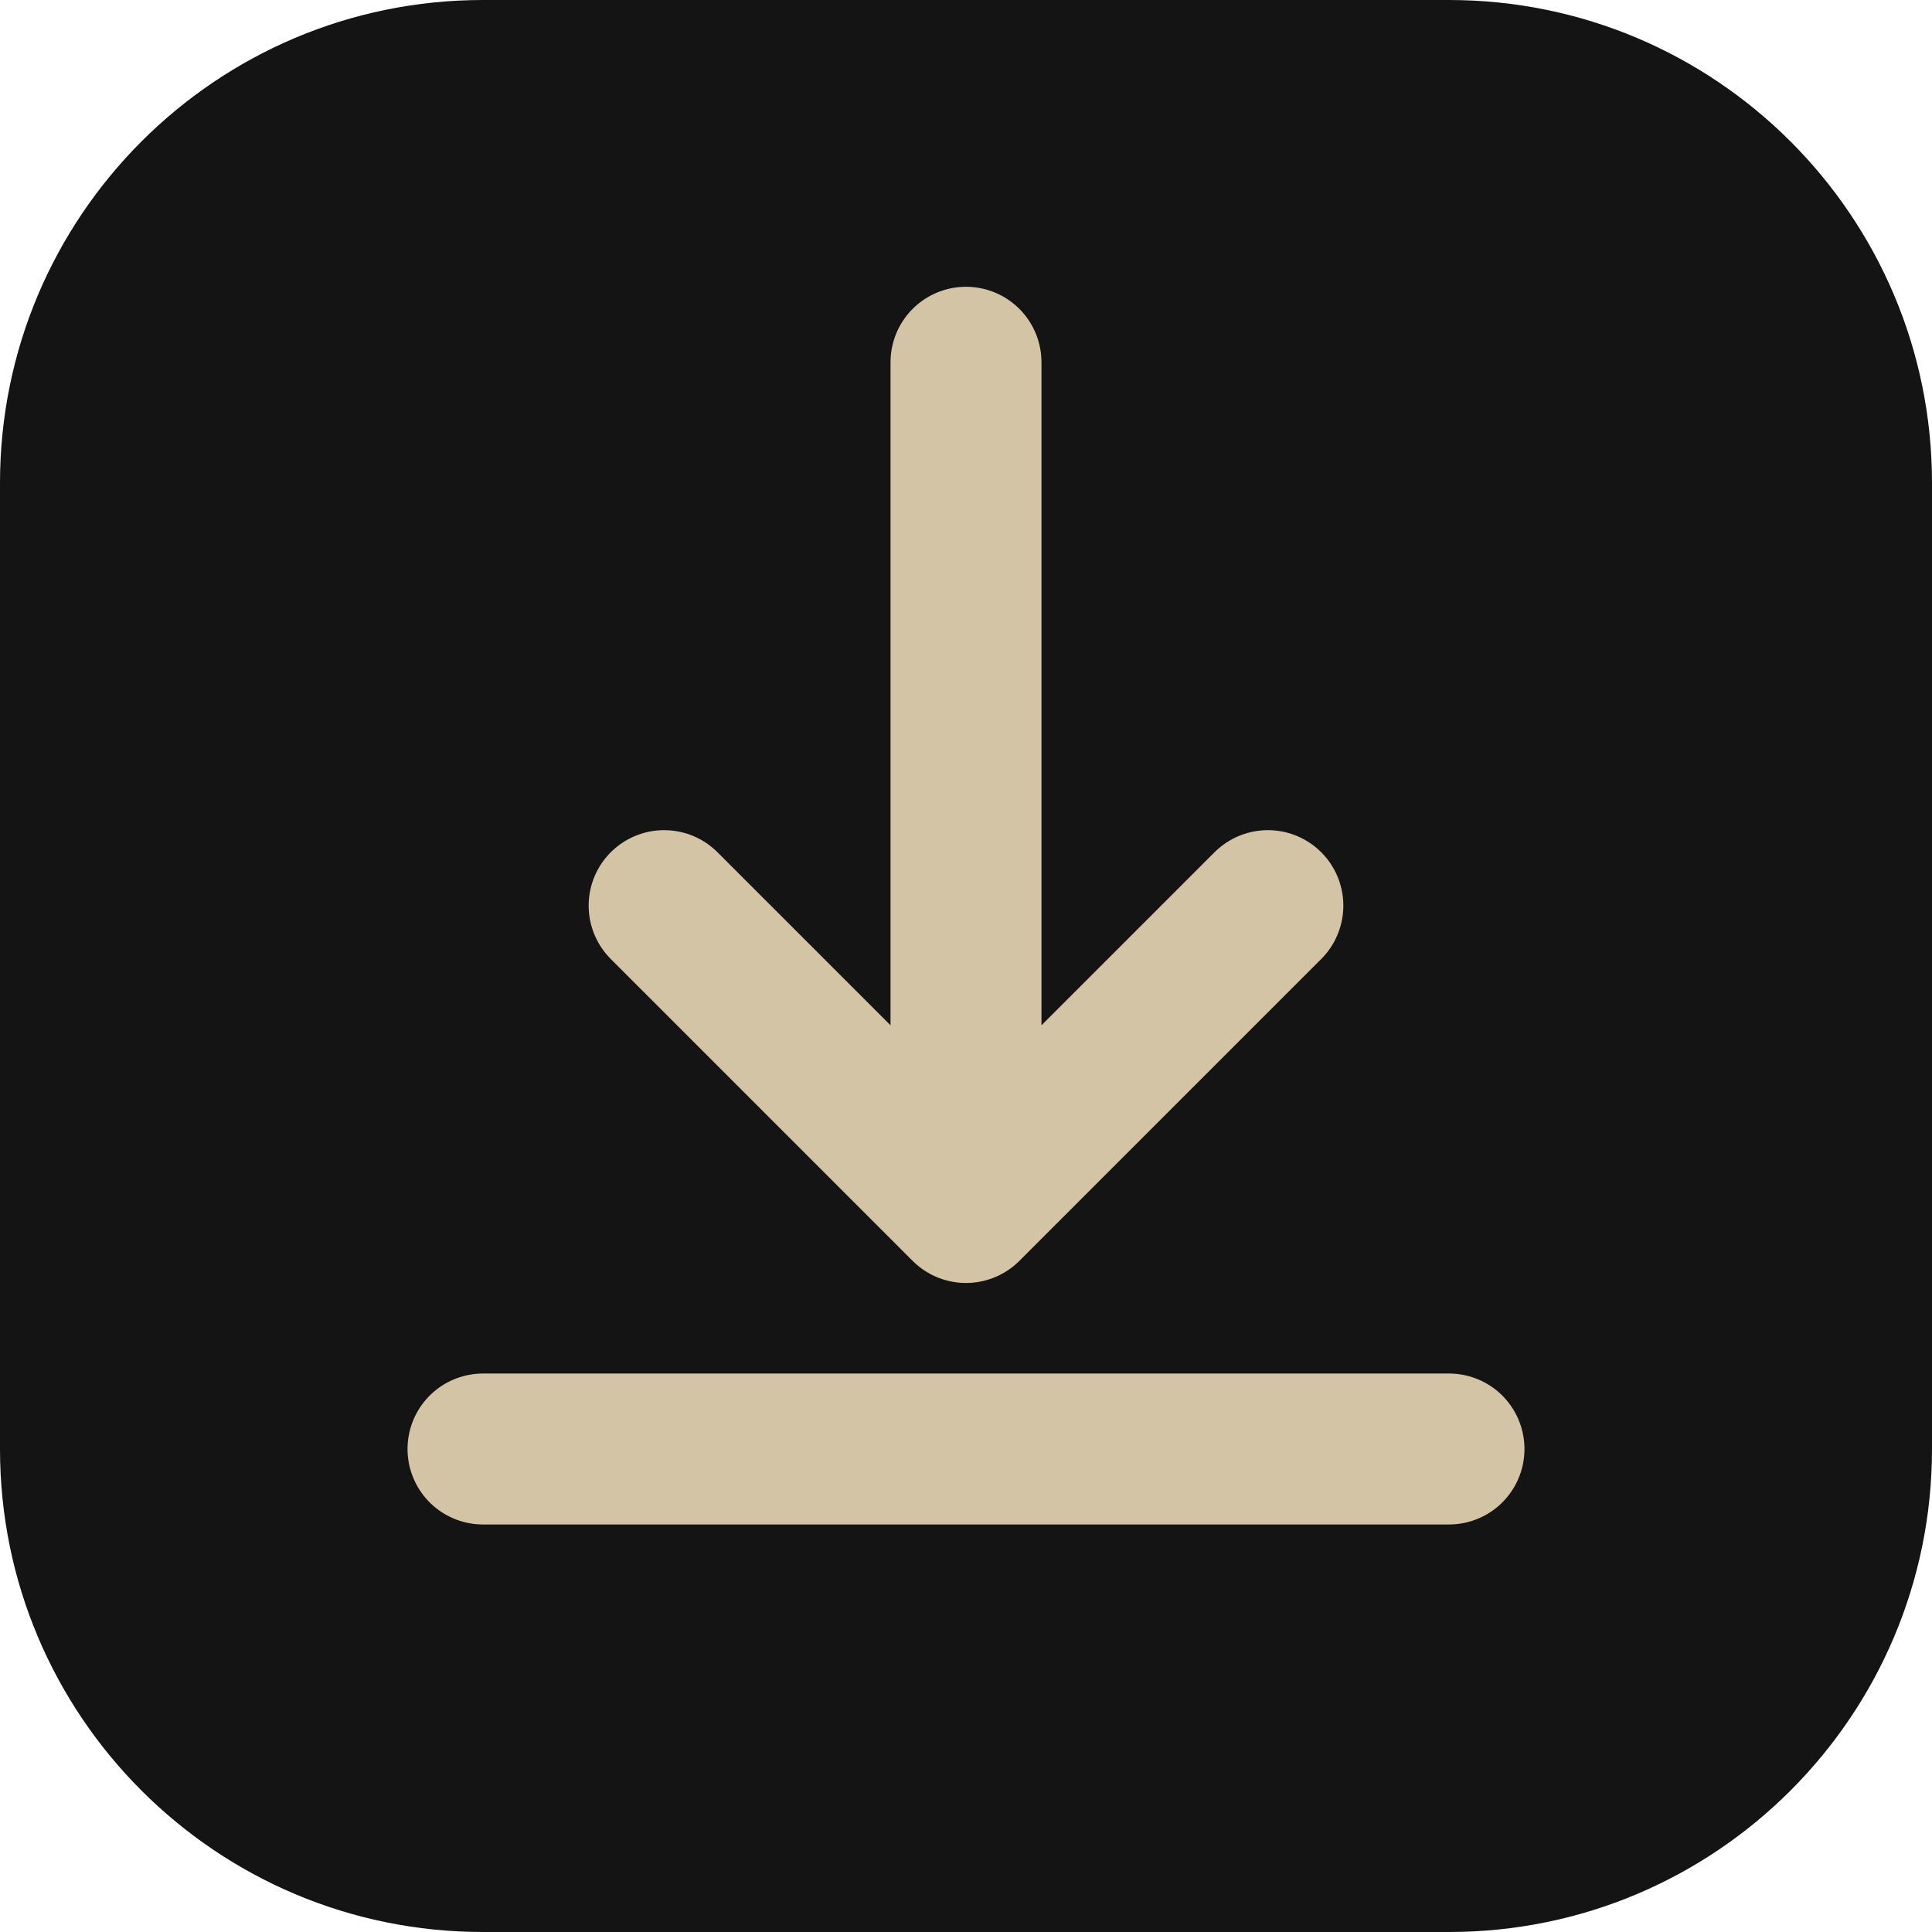
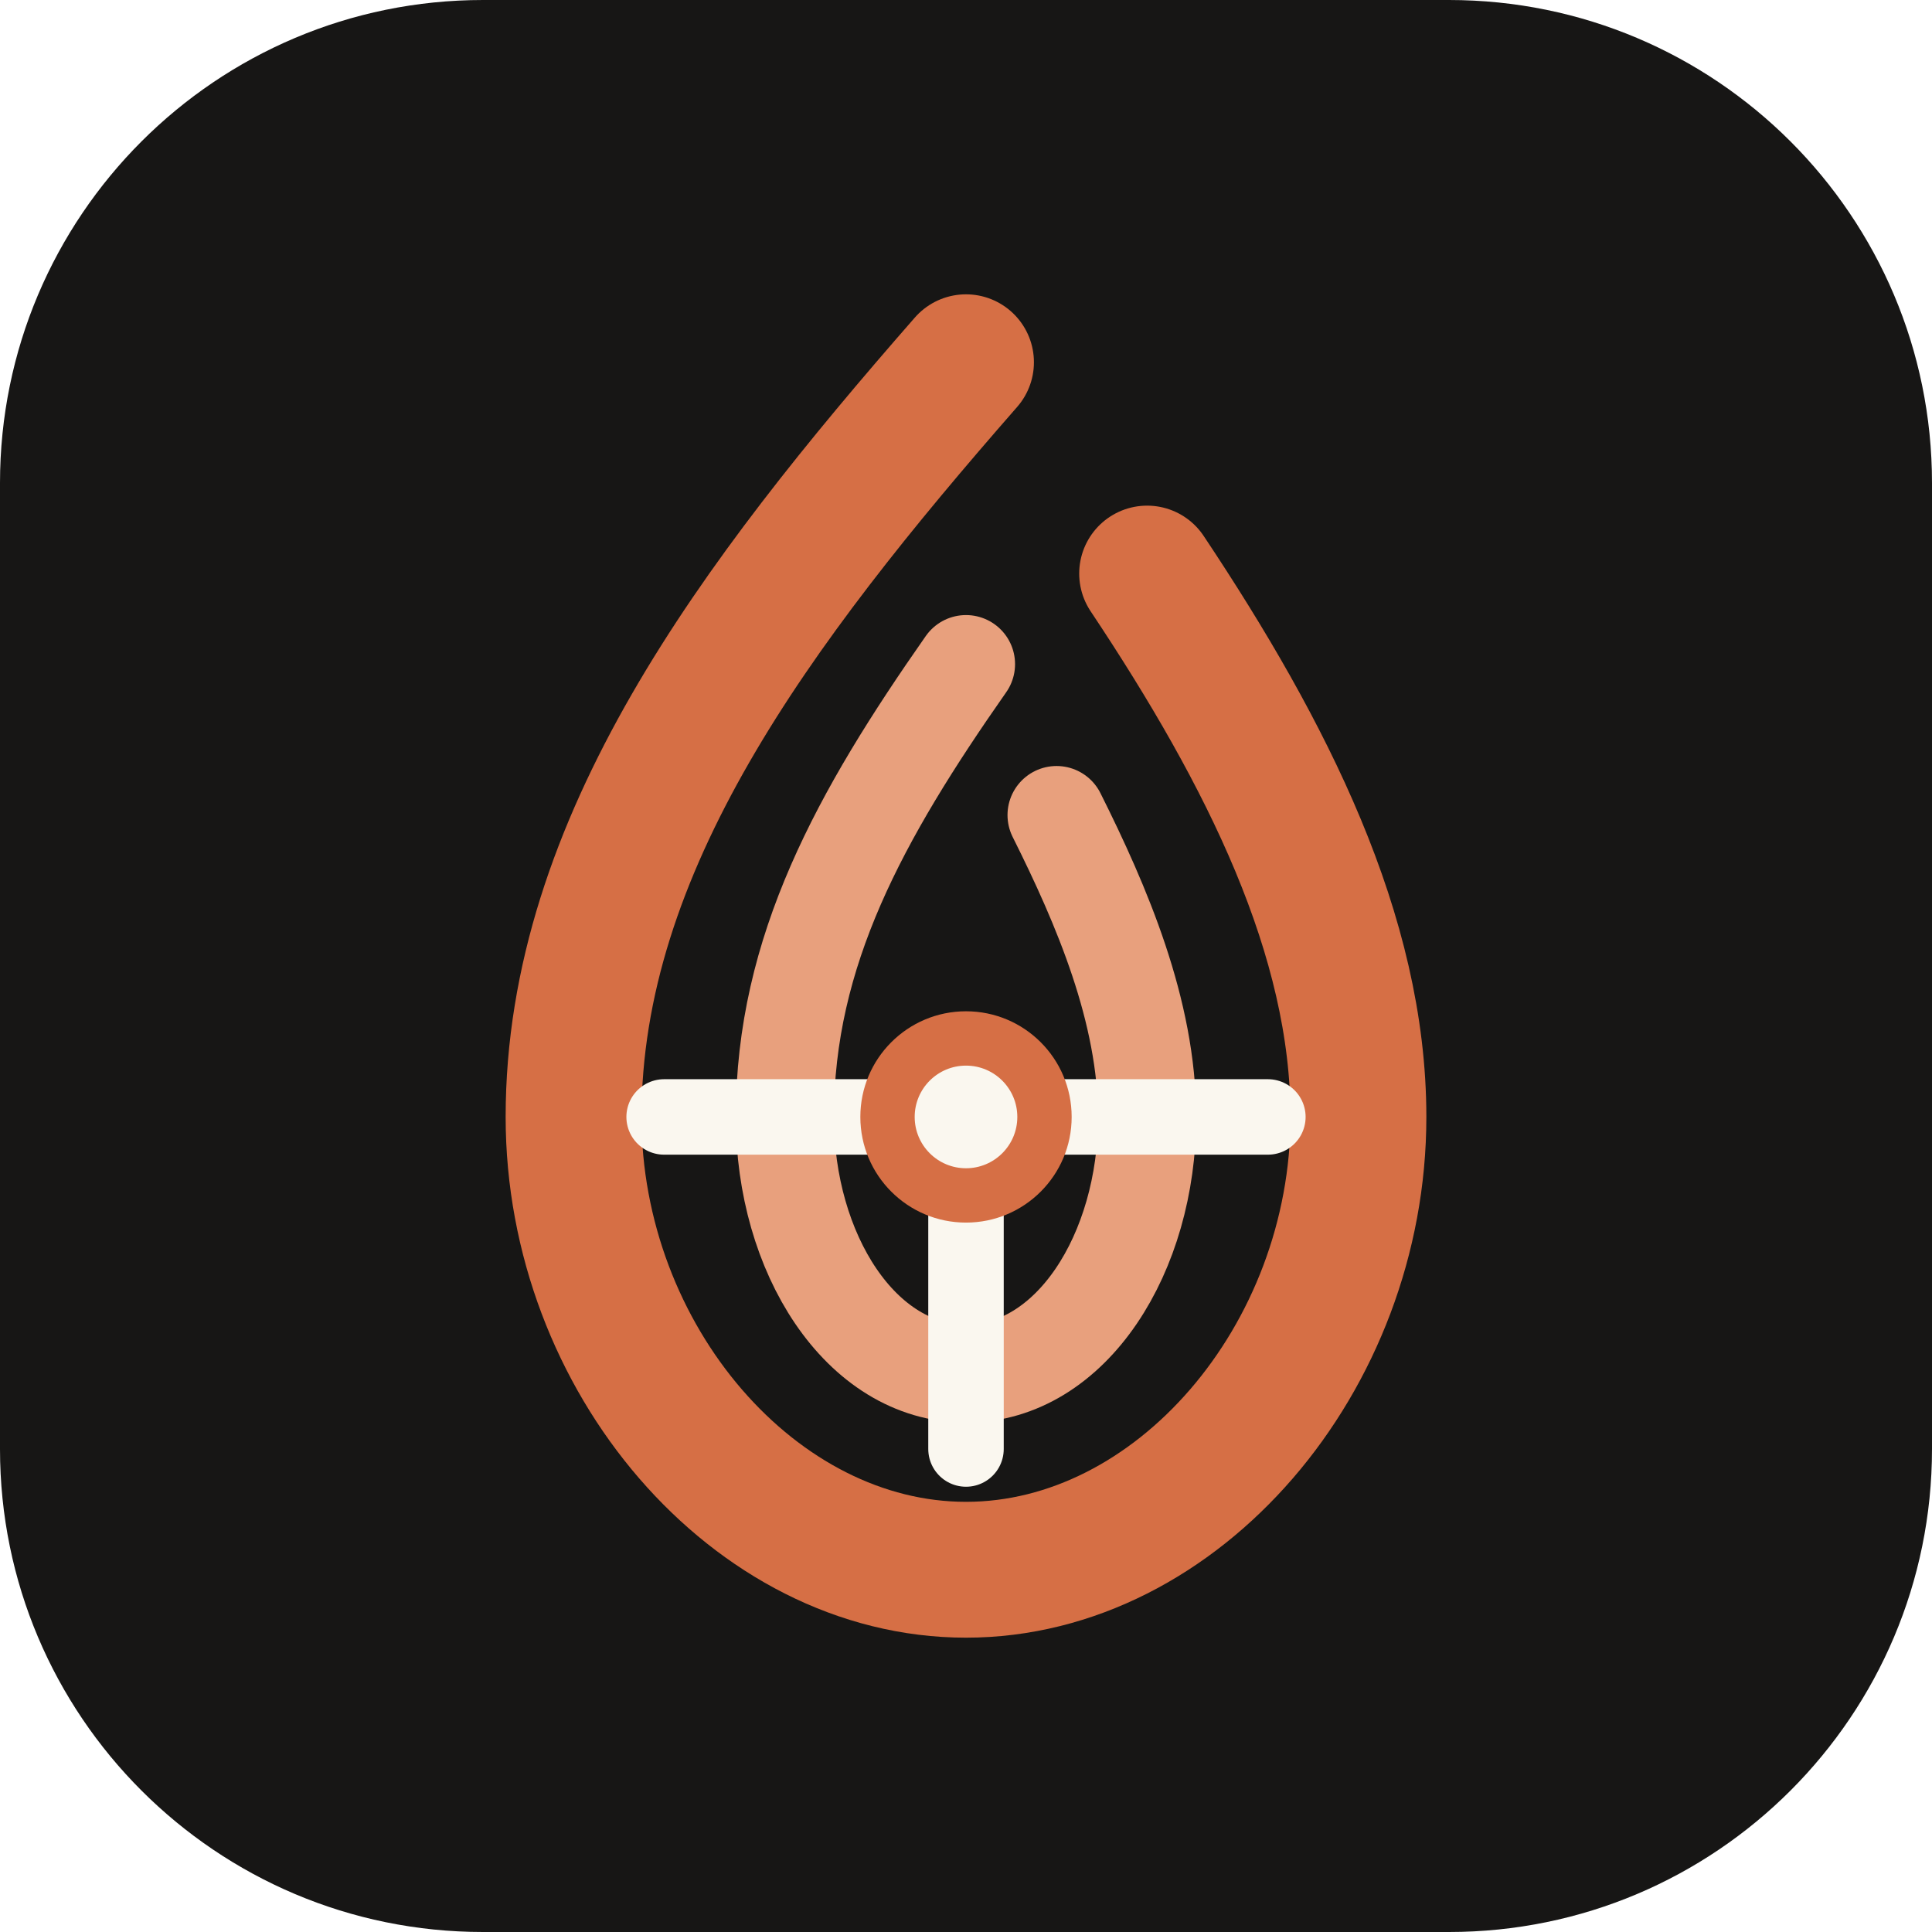
- <svg xmlns="http://www.w3.org/2000/svg" viewBox="0 0 32 32" fill="none">
-   <rect width="32" height="32" rx="8" fill="#141414" />
-   <path d="M16 6v14m0 0l-5-5m5 5l5-5" stroke="#d4c4a6" stroke-width="2.5" stroke-linecap="round" stroke-linejoin="round" />
-   <path d="M8 24h16" stroke="#d4c4a6" stroke-width="2.5" stroke-linecap="round" />
+ <svg xmlns="http://www.w3.org/2000/svg" viewBox="0 0 64 64" fill="none">
+   <rect width="64" height="64" rx="16" fill="#171615" />
+   <path d="M32 12 C25 20, 19 28, 19 37 C19 45, 25 52, 32 52 C39 52, 45 45, 45 37 C45 31, 42 25, 38 19" stroke="#D66F45" stroke-width="4.5" stroke-linecap="round" stroke-linejoin="round" />
+   <path d="M32 22 C28.5 27, 26 31.5, 26 37 C26 41.5, 28.5 45.5, 32 45.5 C35.5 45.5, 38 41.5, 38 37 C38 33.5, 36.5 30, 35 27" stroke="#E8A07D" stroke-width="3.25" stroke-linecap="round" stroke-linejoin="round" />
+   <line x1="22" y1="37" x2="42" y2="37" stroke="#FAF7EF" stroke-width="2.5" stroke-linecap="round" />
+   <line x1="32" y1="37" x2="32" y2="48" stroke="#FAF7EF" stroke-width="2.5" stroke-linecap="round" />
+   <circle cx="32" cy="37" r="3.5" fill="#D66F45" />
+   <circle cx="32" cy="37" r="1.7" fill="#FAF7EF" />
</svg>
